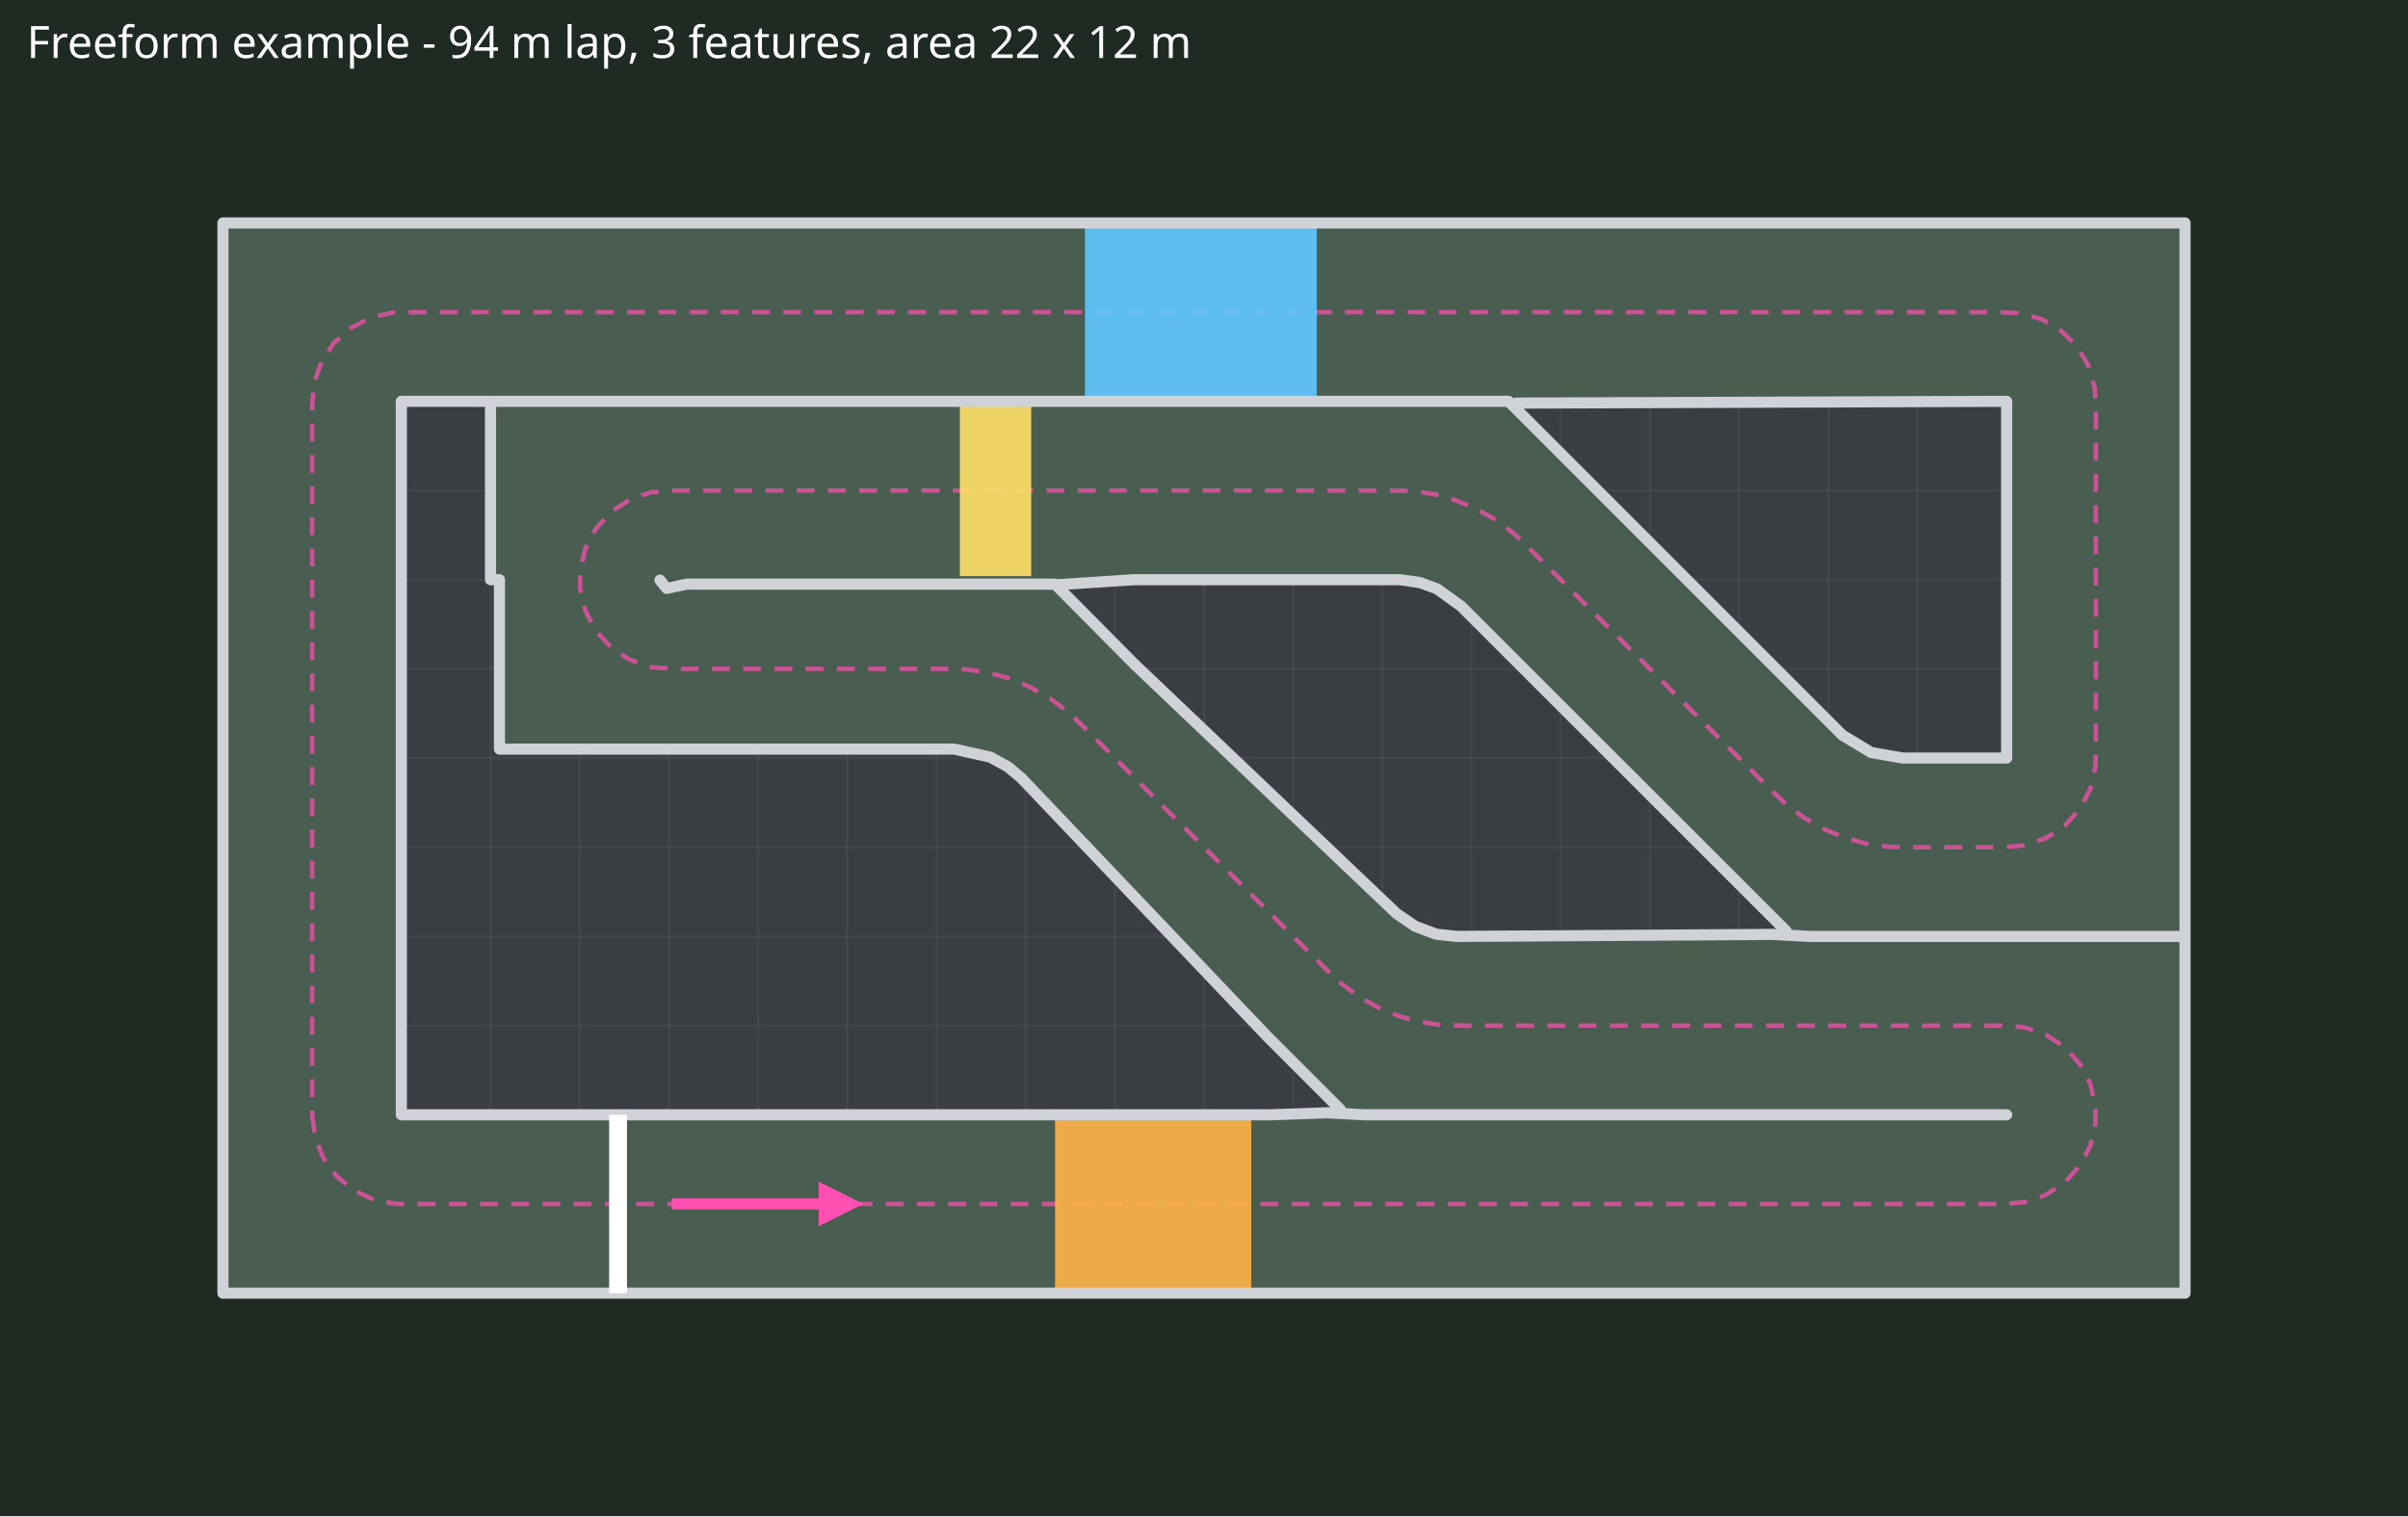
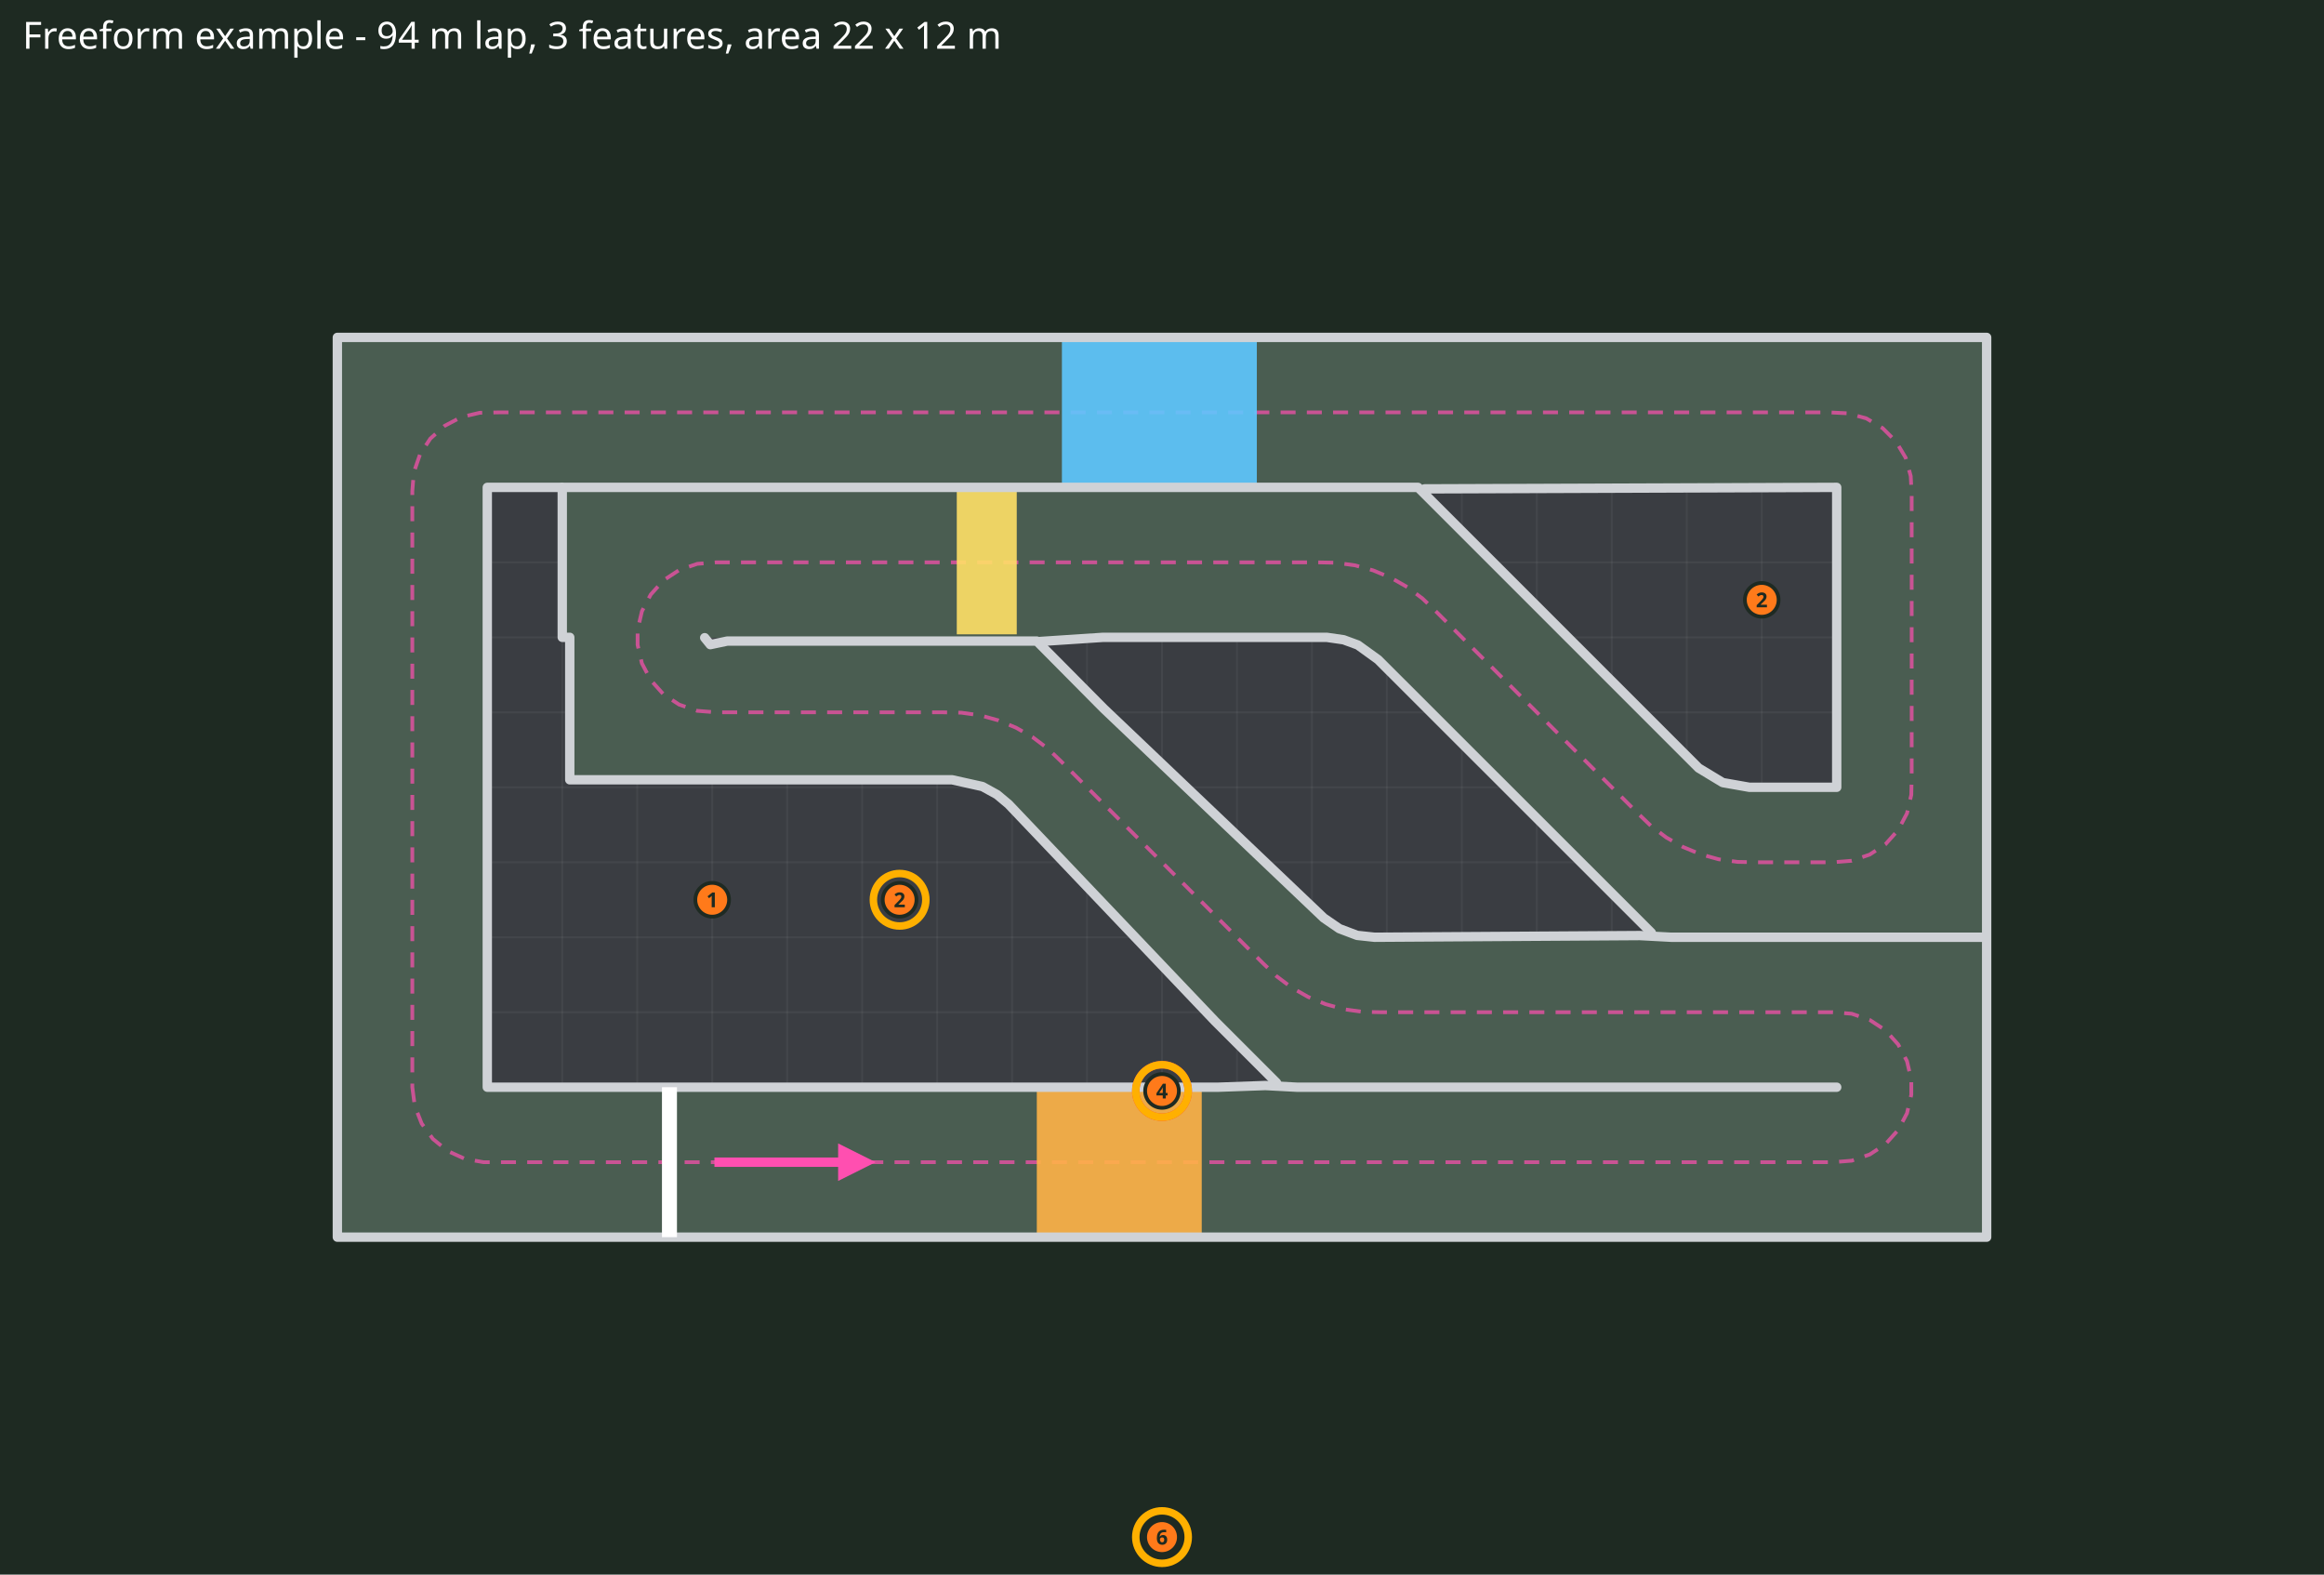
- <svg xmlns="http://www.w3.org/2000/svg" width="1080" height="680" viewBox="0 0 1080 680" font-family="sans-serif">
+ <svg xmlns="http://www.w3.org/2000/svg" width="1240" height="840" viewBox="0 0 1240 840" font-family="sans-serif">
  <defs>
    <marker id="a" viewBox="0 0 10 10" refX="5" refY="5" markerWidth="4" markerHeight="4" orient="auto">
      <path d="M0,0 L10,5 L0,10 z" fill="#ff4fb0" />
    </marker>
  </defs>
  <rect width="100%" height="100%" fill="#1e2a22" />
-   <rect x="100.0" y="100.0" width="880.0" height="480.0" fill="#3a3d42" stroke="#888" stroke-width="2" />
-   <line x1="100.0" y1="100.0" x2="100.0" y2="580.0" stroke="#ffffff" stroke-opacity="0.05" />
-   <line x1="140.0" y1="100.0" x2="140.0" y2="580.0" stroke="#ffffff" stroke-opacity="0.05" />
-   <line x1="180.0" y1="100.0" x2="180.0" y2="580.0" stroke="#ffffff" stroke-opacity="0.05" />
-   <line x1="220.0" y1="100.0" x2="220.0" y2="580.0" stroke="#ffffff" stroke-opacity="0.05" />
-   <line x1="260.0" y1="100.0" x2="260.0" y2="580.0" stroke="#ffffff" stroke-opacity="0.05" />
-   <line x1="300.0" y1="100.0" x2="300.0" y2="580.0" stroke="#ffffff" stroke-opacity="0.05" />
-   <line x1="340.0" y1="100.0" x2="340.0" y2="580.0" stroke="#ffffff" stroke-opacity="0.05" />
-   <line x1="380.0" y1="100.0" x2="380.0" y2="580.0" stroke="#ffffff" stroke-opacity="0.05" />
-   <line x1="420.0" y1="100.0" x2="420.0" y2="580.0" stroke="#ffffff" stroke-opacity="0.05" />
-   <line x1="460.0" y1="100.0" x2="460.0" y2="580.0" stroke="#ffffff" stroke-opacity="0.05" />
-   <line x1="500.0" y1="100.0" x2="500.0" y2="580.0" stroke="#ffffff" stroke-opacity="0.05" />
-   <line x1="540.0" y1="100.0" x2="540.0" y2="580.0" stroke="#ffffff" stroke-opacity="0.05" />
-   <line x1="580.0" y1="100.0" x2="580.0" y2="580.0" stroke="#ffffff" stroke-opacity="0.05" />
-   <line x1="620.0" y1="100.0" x2="620.0" y2="580.0" stroke="#ffffff" stroke-opacity="0.05" />
-   <line x1="660.0" y1="100.0" x2="660.0" y2="580.0" stroke="#ffffff" stroke-opacity="0.05" />
-   <line x1="700.0" y1="100.0" x2="700.0" y2="580.0" stroke="#ffffff" stroke-opacity="0.05" />
-   <line x1="740.0" y1="100.0" x2="740.0" y2="580.0" stroke="#ffffff" stroke-opacity="0.05" />
-   <line x1="780.0" y1="100.0" x2="780.0" y2="580.0" stroke="#ffffff" stroke-opacity="0.05" />
-   <line x1="820.0" y1="100.0" x2="820.0" y2="580.0" stroke="#ffffff" stroke-opacity="0.05" />
-   <line x1="860.0" y1="100.0" x2="860.0" y2="580.0" stroke="#ffffff" stroke-opacity="0.05" />
-   <line x1="900.0" y1="100.0" x2="900.0" y2="580.0" stroke="#ffffff" stroke-opacity="0.05" />
-   <line x1="940.0" y1="100.0" x2="940.0" y2="580.0" stroke="#ffffff" stroke-opacity="0.05" />
-   <line x1="980.0" y1="100.0" x2="980.0" y2="580.0" stroke="#ffffff" stroke-opacity="0.05" />
-   <line x1="100.0" y1="580.0" x2="980.0" y2="580.0" stroke="#ffffff" stroke-opacity="0.05" />
-   <line x1="100.0" y1="540.0" x2="980.0" y2="540.0" stroke="#ffffff" stroke-opacity="0.05" />
-   <line x1="100.0" y1="500.0" x2="980.0" y2="500.0" stroke="#ffffff" stroke-opacity="0.05" />
-   <line x1="100.0" y1="460.0" x2="980.0" y2="460.0" stroke="#ffffff" stroke-opacity="0.05" />
-   <line x1="100.0" y1="420.0" x2="980.0" y2="420.0" stroke="#ffffff" stroke-opacity="0.05" />
-   <line x1="100.0" y1="380.0" x2="980.0" y2="380.0" stroke="#ffffff" stroke-opacity="0.05" />
-   <line x1="100.0" y1="340.0" x2="980.0" y2="340.0" stroke="#ffffff" stroke-opacity="0.05" />
-   <line x1="100.0" y1="300.0" x2="980.0" y2="300.0" stroke="#ffffff" stroke-opacity="0.05" />
-   <line x1="100.0" y1="260.0" x2="980.0" y2="260.0" stroke="#ffffff" stroke-opacity="0.05" />
-   <line x1="100.0" y1="220.0" x2="980.0" y2="220.0" stroke="#ffffff" stroke-opacity="0.05" />
-   <line x1="100.0" y1="180.0" x2="980.0" y2="180.0" stroke="#ffffff" stroke-opacity="0.05" />
-   <line x1="100.0" y1="140.0" x2="980.0" y2="140.0" stroke="#ffffff" stroke-opacity="0.05" />
-   <line x1="100.0" y1="100.0" x2="980.0" y2="100.0" stroke="#ffffff" stroke-opacity="0.05" />
-   <path d="M 100.0,500.0 L 100.0,580.0 L 980.0,580.0 L 980.0,420.0 L 653.4,420.0 L 644.1,419.0 L 634.6,415.4 L 626.3,409.7 L 508.9,298.0 L 474.9,264.0 L 299.8,264.0 L 297.1,262.8 L 296.0,260.2 L 626.6,260.0 L 635.9,261.0 L 646.3,265.0 L 654.4,271.0 L 803.4,420.0 L 980.0,420.0 L 980.0,100.0 L 100.0,100.0 Z M 180.0,500.0 L 900.0,500.0 L 603.4,500.0 L 568.3,464.8 L 458.1,349.0 L 452.0,343.9 L 444.2,339.6 L 428.0,336.0 L 224.0,336.0 L 224.0,260.0 L 220.0,260.0 L 220.0,180.0 L 676.6,180.0 L 829.5,332.2 L 838.3,337.2 L 849.1,339.8 L 900.0,340.0 L 900.0,180.0 L 180.0,180.0 Z" fill="#4a5d51" fill-rule="evenodd" />
-   <polygon points="140.0,500.0 141.3,510.0 145.0,519.4 151.0,527.6 158.8,534.0 168.0,538.2 178.0,540.0 188.0,540.0 198.0,540.0 208.0,540.0 218.0,540.0 228.0,540.0 238.0,540.0 248.0,540.0 258.0,540.0 268.0,540.0 278.0,540.0 288.0,540.0 298.0,540.0 308.0,540.0 318.0,540.0 328.0,540.0 338.0,540.0 348.0,540.0 358.0,540.0 368.0,540.0 378.0,540.0 388.0,540.0 398.0,540.0 408.0,540.0 418.0,540.0 428.0,540.0 438.0,540.0 448.0,540.0 458.0,540.0 468.0,540.0 478.0,540.0 488.0,540.0 498.0,540.0 508.0,540.0 518.0,540.0 528.0,540.0 538.0,540.0 548.0,540.0 558.0,540.0 568.0,540.0 578.0,540.0 588.0,540.0 598.0,540.0 608.0,540.0 618.0,540.0 628.0,540.0 638.0,540.0 648.0,540.0 658.0,540.0 668.0,540.0 678.0,540.0 688.0,540.0 698.0,540.0 708.0,540.0 718.0,540.0 728.0,540.0 738.0,540.0 748.0,540.0 758.0,540.0 768.0,540.0 778.0,540.0 788.0,540.0 798.0,540.0 808.0,540.0 818.0,540.0 828.0,540.0 838.0,540.0 848.0,540.0 858.0,540.0 868.0,540.0 878.0,540.0 888.0,540.0 898.0,540.0 908.0,539.2 917.6,535.9 926.0,530.4 932.8,522.8 937.5,513.9 939.8,504.0 939.8,496.0 937.5,486.1 932.8,477.2 926.0,469.6 917.6,464.1 908.0,460.8 898.0,460.0 888.0,460.0 877.9,460.0 867.9,460.0 857.8,460.0 847.8,460.0 837.8,460.0 827.8,460.0 817.7,460.0 807.7,460.0 797.6,460.0 787.6,460.0 777.6,460.0 767.5,460.0 757.5,460.0 747.5,460.0 737.4,460.0 727.4,460.0 717.4,460.0 707.3,460.0 697.3,460.0 687.2,460.0 677.2,460.0 667.2,460.0 657.2,460.0 647.1,459.8 637.0,458.4 627.3,455.7 617.9,451.8 609.1,446.8 601.0,440.7 593.7,433.7 586.6,426.6 579.4,419.4 572.2,412.2 565.1,405.1 557.9,397.9 550.8,390.8 543.6,383.6 536.4,376.4 529.2,369.2 522.1,362.1 514.9,354.9 507.8,347.8 500.6,340.6 493.4,333.4 486.3,326.3 479.0,319.3 470.9,313.2 462.1,308.2 452.7,304.3 443.0,301.6 432.9,300.2 422.8,300.0 412.8,300.0 402.7,300.0 392.6,300.0 382.6,300.0 372.5,300.0 362.4,300.0 352.4,300.0 342.3,300.0 332.2,300.0 322.2,300.0 312.1,300.0 302.0,300.0 292.0,299.2 282.4,295.9 274.0,290.4 267.2,282.8 262.5,273.9 260.2,264.0 260.2,256.0 262.5,246.1 267.2,237.2 274.0,229.6 282.4,224.1 292.0,220.8 302.0,220.0 312.0,220.0 322.0,220.0 332.1,220.0 342.1,220.0 352.1,220.0 362.2,220.0 372.2,220.0 382.2,220.0 392.2,220.0 402.3,220.0 412.3,220.0 422.3,220.0 432.4,220.0 442.4,220.0 452.4,220.0 462.4,220.0 472.4,220.0 482.5,220.0 492.5,220.0 502.5,220.0 512.6,220.0 522.6,220.0 532.6,220.0 542.6,220.0 552.7,220.0 562.7,220.0 572.7,220.0 582.8,220.0 592.8,220.0 602.8,220.0 612.8,220.0 622.8,220.0 632.9,220.2 643.0,221.6 652.7,224.3 662.1,228.2 670.9,233.2 679.0,239.3 686.3,246.3 693.4,253.4 700.6,260.6 707.8,267.8 714.9,274.9 722.1,282.1 729.2,289.2 736.4,296.4 743.6,303.6 750.8,310.8 757.9,317.9 765.1,325.1 772.2,332.2 779.4,339.4 786.6,346.6 793.7,353.7 801.0,360.7 809.1,366.8 817.9,371.8 827.3,375.7 837.0,378.4 847.1,379.8 857.2,380.0 867.4,380.0 877.6,380.0 887.8,380.0 898.0,380.0 908.0,379.2 917.6,375.9 926.0,370.4 932.8,362.8 937.5,353.9 939.8,344.0 940.0,334.0 940.0,324.0 940.0,314.0 940.0,304.0 940.0,294.0 940.0,284.0 940.0,274.0 940.0,264.0 940.0,254.0 940.0,244.0 940.0,234.0 940.0,224.0 940.0,214.0 940.0,204.0 940.0,194.0 940.0,184.0 939.5,174.0 936.8,164.2 931.6,155.5 924.5,148.4 915.8,143.2 906.0,140.5 896.0,140.0 886.0,140.0 876.0,140.0 866.0,140.0 856.0,140.0 846.0,140.0 836.0,140.0 826.0,140.0 816.0,140.0 806.0,140.0 796.0,140.0 786.0,140.0 776.0,140.0 766.0,140.0 756.0,140.0 746.0,140.0 736.0,140.0 726.0,140.0 716.0,140.0 706.0,140.0 696.0,140.0 686.0,140.0 676.0,140.0 666.0,140.0 656.0,140.0 646.0,140.0 636.0,140.0 626.0,140.0 616.0,140.0 606.0,140.0 596.0,140.0 586.0,140.0 576.0,140.0 566.0,140.0 556.0,140.0 546.0,140.0 536.0,140.0 526.0,140.0 516.0,140.0 506.0,140.0 496.0,140.0 486.0,140.0 476.0,140.0 466.0,140.0 456.0,140.0 446.0,140.0 436.0,140.0 426.0,140.0 416.0,140.0 406.0,140.0 396.0,140.0 386.0,140.0 376.0,140.0 366.0,140.0 356.0,140.0 346.0,140.0 336.0,140.0 326.0,140.0 316.0,140.0 306.0,140.0 296.0,140.0 286.0,140.0 276.0,140.0 266.0,140.0 256.0,140.0 246.0,140.0 236.0,140.0 226.0,140.0 216.0,140.0 206.0,140.0 196.0,140.0 186.0,140.0 176.0,140.2 166.1,142.5 157.2,147.2 149.6,154.0 144.1,162.4 140.8,172.0 140.0,182.0 140.0,192.0 140.0,202.0 140.0,212.0 140.0,222.0 140.0,232.0 140.0,242.0 140.0,252.0 140.0,262.0 140.0,272.0 140.0,282.0 140.0,292.0 140.0,302.0 140.0,312.0 140.0,322.0 140.0,332.0 140.0,342.0 140.0,352.0 140.0,362.0 140.0,372.0 140.0,382.0 140.0,392.0 140.0,402.0 140.0,412.0 140.0,422.0 140.0,432.0 140.0,442.0 140.0,452.0 140.0,462.0 140.0,472.0 140.0,482.0 140.0,492.0" fill="none" stroke="#ff4fb0" stroke-width="2" stroke-dasharray="8 6" opacity="0.7" />
-   <polygon points="561.2,501.6 561.2,578.4 473.2,578.4 473.2,501.6" fill="#ffb347" opacity="0.9" />
-   <polygon points="462.5,181.6 462.5,258.4 430.5,258.4 430.5,181.6" fill="#ffe066" opacity="0.9" />
-   <polygon points="486.6,178.4 486.6,101.6 590.6,101.6 590.6,178.4" fill="#5ec8ff" opacity="0.9" />
-   <polyline points="475.2,262.2 508.6,260.0 627.9,260.0 636.9,261.3 644.5,264.1 655.3,271.9 801.1,417.6" fill="none" stroke="#cfd2d6" stroke-width="5" stroke-linejoin="round" stroke-linecap="round" />
-   <polyline points="960.0,420.0 980.0,420.0 980.0,100.0 100.0,100.0 100.0,580.0 980.0,580.0 980.0,420.0 811.7,420.0 794.9,419.1 653.4,420.0 644.1,419.0 634.6,415.4 626.3,409.7 508.9,298.0 473.2,262.0 308.0,262.0 299.0,263.9 296.0,260.2" fill="none" stroke="#cfd2d6" stroke-width="5" stroke-linejoin="round" stroke-linecap="round" />
-   <polyline points="601.1,497.6 568.3,464.8 458.1,349.0 452.0,343.9 444.2,339.6 428.0,336.0 224.0,336.0 224.0,260.0 220.0,260.0 220.0,180.0 676.6,180.0 826.3,329.7 839.2,337.5 853.4,340.0 900.0,340.0 900.0,180.0 680.1,180.8" fill="none" stroke="#cfd2d6" stroke-width="5" stroke-linejoin="round" stroke-linecap="round" />
-   <polyline points="219.6,180.0 180.0,180.0 180.0,500.0 570.0,500.0 595.2,499.1 612.0,500.0 900.0,500.0" fill="none" stroke="#cfd2d6" stroke-width="5" stroke-linejoin="round" stroke-linecap="round" />
-   <line x1="277.2" y1="500.0" x2="277.2" y2="580.0" stroke="#ffffff" stroke-width="8" />
-   <line x1="301.2" y1="540.0" x2="377.2" y2="540.0" stroke="#ff4fb0" stroke-width="5" marker-end="url(#a)" />
+   <rect x="180.0" y="180.0" width="880.0" height="480.0" fill="#3a3d42" stroke="#888" stroke-width="2" />
+   <line x1="180.0" y1="180.0" x2="180.0" y2="660.0" stroke="#ffffff" stroke-opacity="0.05" />
+   <line x1="220.0" y1="180.0" x2="220.0" y2="660.0" stroke="#ffffff" stroke-opacity="0.05" />
+   <line x1="260.0" y1="180.0" x2="260.0" y2="660.0" stroke="#ffffff" stroke-opacity="0.05" />
+   <line x1="300.0" y1="180.0" x2="300.0" y2="660.0" stroke="#ffffff" stroke-opacity="0.05" />
+   <line x1="340.0" y1="180.0" x2="340.0" y2="660.0" stroke="#ffffff" stroke-opacity="0.05" />
+   <line x1="380.0" y1="180.0" x2="380.0" y2="660.0" stroke="#ffffff" stroke-opacity="0.05" />
+   <line x1="420.0" y1="180.0" x2="420.0" y2="660.0" stroke="#ffffff" stroke-opacity="0.05" />
+   <line x1="460.0" y1="180.0" x2="460.0" y2="660.0" stroke="#ffffff" stroke-opacity="0.05" />
+   <line x1="500.0" y1="180.0" x2="500.0" y2="660.0" stroke="#ffffff" stroke-opacity="0.05" />
+   <line x1="540.0" y1="180.0" x2="540.0" y2="660.0" stroke="#ffffff" stroke-opacity="0.05" />
+   <line x1="580.0" y1="180.0" x2="580.0" y2="660.0" stroke="#ffffff" stroke-opacity="0.05" />
+   <line x1="620.0" y1="180.0" x2="620.0" y2="660.0" stroke="#ffffff" stroke-opacity="0.05" />
+   <line x1="660.0" y1="180.0" x2="660.0" y2="660.0" stroke="#ffffff" stroke-opacity="0.05" />
+   <line x1="700.0" y1="180.0" x2="700.0" y2="660.0" stroke="#ffffff" stroke-opacity="0.05" />
+   <line x1="740.0" y1="180.0" x2="740.0" y2="660.0" stroke="#ffffff" stroke-opacity="0.05" />
+   <line x1="780.0" y1="180.0" x2="780.0" y2="660.0" stroke="#ffffff" stroke-opacity="0.05" />
+   <line x1="820.0" y1="180.0" x2="820.0" y2="660.0" stroke="#ffffff" stroke-opacity="0.05" />
+   <line x1="860.0" y1="180.0" x2="860.0" y2="660.0" stroke="#ffffff" stroke-opacity="0.05" />
+   <line x1="900.0" y1="180.0" x2="900.0" y2="660.0" stroke="#ffffff" stroke-opacity="0.05" />
+   <line x1="940.0" y1="180.0" x2="940.0" y2="660.0" stroke="#ffffff" stroke-opacity="0.05" />
+   <line x1="980.0" y1="180.0" x2="980.0" y2="660.0" stroke="#ffffff" stroke-opacity="0.05" />
+   <line x1="1020.0" y1="180.0" x2="1020.0" y2="660.0" stroke="#ffffff" stroke-opacity="0.05" />
+   <line x1="1060.0" y1="180.0" x2="1060.0" y2="660.0" stroke="#ffffff" stroke-opacity="0.05" />
+   <line x1="180.0" y1="660.0" x2="1060.0" y2="660.0" stroke="#ffffff" stroke-opacity="0.05" />
+   <line x1="180.0" y1="620.0" x2="1060.0" y2="620.0" stroke="#ffffff" stroke-opacity="0.05" />
+   <line x1="180.0" y1="580.0" x2="1060.0" y2="580.0" stroke="#ffffff" stroke-opacity="0.05" />
+   <line x1="180.0" y1="540.0" x2="1060.0" y2="540.0" stroke="#ffffff" stroke-opacity="0.05" />
+   <line x1="180.0" y1="500.0" x2="1060.0" y2="500.0" stroke="#ffffff" stroke-opacity="0.05" />
+   <line x1="180.0" y1="460.0" x2="1060.0" y2="460.0" stroke="#ffffff" stroke-opacity="0.05" />
+   <line x1="180.0" y1="420.0" x2="1060.0" y2="420.0" stroke="#ffffff" stroke-opacity="0.05" />
+   <line x1="180.0" y1="380.0" x2="1060.0" y2="380.0" stroke="#ffffff" stroke-opacity="0.05" />
+   <line x1="180.0" y1="340.0" x2="1060.0" y2="340.0" stroke="#ffffff" stroke-opacity="0.05" />
+   <line x1="180.0" y1="300.0" x2="1060.0" y2="300.0" stroke="#ffffff" stroke-opacity="0.05" />
+   <line x1="180.0" y1="260.0" x2="1060.0" y2="260.0" stroke="#ffffff" stroke-opacity="0.05" />
+   <line x1="180.0" y1="220.0" x2="1060.0" y2="220.0" stroke="#ffffff" stroke-opacity="0.05" />
+   <line x1="180.0" y1="180.0" x2="1060.0" y2="180.0" stroke="#ffffff" stroke-opacity="0.05" />
+   <path d="M 180.0,580.0 L 180.0,660.0 L 1060.0,660.0 L 1060.0,500.0 L 733.4,500.0 L 724.1,499.0 L 714.6,495.4 L 706.3,489.7 L 588.9,378.0 L 554.9,344.0 L 379.8,344.0 L 377.1,342.8 L 376.0,340.2 L 706.6,340.0 L 715.9,341.0 L 726.3,345.0 L 734.4,351.0 L 883.4,500.0 L 1060.0,500.0 L 1060.0,180.0 L 180.0,180.0 Z M 260.0,580.0 L 980.0,580.0 L 683.4,580.0 L 648.3,544.8 L 538.1,429.0 L 532.0,423.9 L 524.2,419.6 L 508.0,416.0 L 304.0,416.0 L 304.0,340.0 L 300.0,340.0 L 300.0,260.0 L 756.6,260.0 L 909.5,412.2 L 918.3,417.2 L 929.1,419.8 L 980.0,420.0 L 980.0,260.0 L 260.0,260.0 Z" fill="#4a5d51" fill-rule="evenodd" />
+   <polygon points="220.0,580.0 221.3,590.0 225.0,599.4 231.0,607.6 238.8,614.0 248.0,618.2 258.0,620.0 268.0,620.0 278.0,620.0 288.0,620.0 298.0,620.0 308.0,620.0 318.0,620.0 328.0,620.0 338.0,620.0 348.0,620.0 358.0,620.0 368.0,620.0 378.0,620.0 388.0,620.0 398.0,620.0 408.0,620.0 418.0,620.0 428.0,620.0 438.0,620.0 448.0,620.0 458.0,620.0 468.0,620.0 478.0,620.0 488.0,620.0 498.0,620.0 508.0,620.0 518.0,620.0 528.0,620.0 538.0,620.0 548.0,620.0 558.0,620.0 568.0,620.0 578.0,620.0 588.0,620.0 598.0,620.0 608.0,620.0 618.0,620.0 628.0,620.0 638.0,620.0 648.0,620.0 658.0,620.0 668.0,620.0 678.0,620.0 688.0,620.0 698.0,620.0 708.0,620.0 718.0,620.0 728.0,620.0 738.0,620.0 748.0,620.0 758.0,620.0 768.0,620.0 778.0,620.0 788.0,620.0 798.0,620.0 808.0,620.0 818.0,620.0 828.0,620.0 838.0,620.0 848.0,620.0 858.0,620.0 868.0,620.0 878.0,620.0 888.0,620.0 898.0,620.0 908.0,620.0 918.0,620.0 928.0,620.0 938.0,620.0 948.0,620.0 958.0,620.0 968.0,620.0 978.0,620.0 988.0,619.2 997.6,615.9 1006.0,610.4 1012.8,602.8 1017.5,593.9 1019.8,584.0 1019.8,576.0 1017.5,566.1 1012.8,557.2 1006.0,549.6 997.6,544.1 988.0,540.8 978.0,540.0 968.0,540.0 957.9,540.0 947.9,540.0 937.8,540.0 927.8,540.0 917.8,540.0 907.8,540.0 897.7,540.0 887.7,540.0 877.6,540.0 867.6,540.0 857.6,540.0 847.5,540.0 837.5,540.0 827.5,540.0 817.4,540.0 807.4,540.0 797.4,540.0 787.3,540.0 777.3,540.0 767.2,540.0 757.2,540.0 747.2,540.0 737.2,540.0 727.1,539.8 717.0,538.4 707.3,535.7 697.9,531.8 689.1,526.8 681.0,520.7 673.7,513.7 666.6,506.6 659.4,499.4 652.2,492.2 645.1,485.1 637.9,477.9 630.8,470.8 623.6,463.6 616.4,456.4 609.2,449.2 602.1,442.1 594.9,434.9 587.8,427.8 580.6,420.6 573.4,413.4 566.3,406.3 559.0,399.3 550.9,393.2 542.1,388.2 532.7,384.3 523.0,381.6 512.9,380.2 502.8,380.0 492.8,380.0 482.7,380.0 472.6,380.0 462.6,380.0 452.5,380.0 442.4,380.0 432.4,380.0 422.3,380.0 412.2,380.0 402.2,380.0 392.1,380.0 382.0,380.0 372.0,379.2 362.4,375.9 354.0,370.4 347.2,362.8 342.5,353.9 340.2,344.0 340.2,336.0 342.5,326.1 347.2,317.2 354.0,309.6 362.4,304.1 372.0,300.8 382.0,300.0 392.0,300.0 402.0,300.0 412.1,300.0 422.1,300.0 432.1,300.0 442.2,300.0 452.2,300.0 462.2,300.0 472.2,300.0 482.3,300.0 492.3,300.0 502.3,300.0 512.4,300.0 522.4,300.0 532.4,300.0 542.4,300.0 552.4,300.0 562.5,300.0 572.5,300.0 582.5,300.0 592.6,300.0 602.6,300.0 612.6,300.0 622.6,300.0 632.7,300.0 642.7,300.0 652.7,300.0 662.8,300.0 672.8,300.0 682.8,300.0 692.8,300.0 702.8,300.0 712.9,300.2 723.0,301.6 732.7,304.3 742.1,308.2 750.9,313.2 759.0,319.3 766.3,326.3 773.4,333.4 780.6,340.6 787.8,347.8 794.9,354.9 802.1,362.1 809.2,369.2 816.4,376.4 823.6,383.6 830.8,390.8 837.9,397.9 845.1,405.1 852.2,412.2 859.4,419.4 866.6,426.6 873.7,433.7 881.0,440.7 889.1,446.8 897.9,451.8 907.3,455.7 917.0,458.4 927.1,459.8 937.2,460.0 947.4,460.0 957.6,460.0 967.8,460.0 978.0,460.0 988.0,459.2 997.6,455.9 1006.0,450.4 1012.8,442.8 1017.5,433.9 1019.8,424.0 1020.0,414.0 1020.0,404.0 1020.0,394.0 1020.0,384.0 1020.0,374.0 1020.0,364.0 1020.0,354.0 1020.0,344.0 1020.0,334.0 1020.0,324.0 1020.0,314.0 1020.0,304.0 1020.0,294.0 1020.0,284.0 1020.0,274.0 1020.0,264.0 1019.5,254.0 1016.8,244.2 1011.6,235.5 1004.5,228.4 995.8,223.2 986.0,220.5 976.0,220.0 966.0,220.0 956.0,220.0 946.0,220.0 936.0,220.0 926.0,220.0 916.0,220.0 906.0,220.0 896.0,220.0 886.0,220.0 876.0,220.0 866.0,220.0 856.0,220.0 846.0,220.0 836.0,220.0 826.0,220.0 816.0,220.0 806.0,220.0 796.0,220.0 786.0,220.0 776.0,220.0 766.0,220.0 756.0,220.0 746.0,220.0 736.0,220.0 726.0,220.0 716.0,220.0 706.0,220.0 696.0,220.0 686.0,220.0 676.0,220.0 666.0,220.0 656.0,220.0 646.0,220.0 636.0,220.0 626.0,220.0 616.0,220.0 606.0,220.0 596.0,220.0 586.0,220.0 576.0,220.0 566.0,220.0 556.0,220.0 546.0,220.0 536.0,220.0 526.0,220.0 516.0,220.0 506.0,220.0 496.0,220.0 486.0,220.0 476.0,220.0 466.0,220.0 456.0,220.0 446.0,220.0 436.0,220.0 426.0,220.0 416.0,220.0 406.0,220.0 396.0,220.0 386.0,220.0 376.0,220.0 366.0,220.0 356.0,220.0 346.0,220.0 336.0,220.0 326.0,220.0 316.0,220.0 306.0,220.0 296.0,220.0 286.0,220.0 276.0,220.0 266.0,220.0 256.0,220.2 246.1,222.5 237.2,227.2 229.6,234.0 224.1,242.4 220.8,252.0 220.0,262.0 220.0,272.0 220.0,282.0 220.0,292.0 220.0,302.0 220.0,312.0 220.0,322.0 220.0,332.0 220.0,342.0 220.0,352.0 220.0,362.0 220.0,372.0 220.0,382.0 220.0,392.0 220.0,402.0 220.0,412.0 220.0,422.0 220.0,432.0 220.0,442.0 220.0,452.0 220.0,462.0 220.0,472.0 220.0,482.0 220.0,492.0 220.0,502.0 220.0,512.0 220.0,522.0 220.0,532.0 220.0,542.0 220.0,552.0 220.0,562.0 220.0,572.0" fill="none" stroke="#ff4fb0" stroke-width="2" stroke-dasharray="8 6" opacity="0.7" />
+   <polygon points="641.2,581.6 641.2,658.4 553.2,658.4 553.2,581.6" fill="#ffb347" opacity="0.9" />
+   <polygon points="542.5,261.6 542.5,338.4 510.5,338.4 510.5,261.6" fill="#ffe066" opacity="0.9" />
+   <polygon points="566.6,258.4 566.6,181.6 670.6,181.6 670.6,258.4" fill="#5ec8ff" opacity="0.9" />
+   <polyline points="555.2,342.2 588.6,340.0 707.9,340.0 716.9,341.3 724.5,344.1 735.3,351.9 881.1,497.6" fill="none" stroke="#cfd2d6" stroke-width="5" stroke-linejoin="round" stroke-linecap="round" />
+   <polyline points="1040.0,500.0 1060.0,500.0 1060.0,180.0 180.0,180.0 180.0,660.0 1060.0,660.0 1060.0,500.0 891.7,500.0 874.9,499.1 733.4,500.0 724.1,499.0 714.6,495.4 706.3,489.7 588.9,378.0 553.2,342.0 388.0,342.0 379.0,343.9 376.0,340.2" fill="none" stroke="#cfd2d6" stroke-width="5" stroke-linejoin="round" stroke-linecap="round" />
+   <polyline points="681.1,577.6 648.3,544.8 538.1,429.0 532.0,423.9 524.2,419.6 508.0,416.0 304.0,416.0 304.0,340.0 300.0,340.0 300.0,260.0 756.6,260.0 906.3,409.7 919.2,417.5 933.4,420.0 980.0,420.0 980.0,260.0 760.1,260.8" fill="none" stroke="#cfd2d6" stroke-width="5" stroke-linejoin="round" stroke-linecap="round" />
+   <polyline points="299.6,260.0 260.0,260.0 260.0,580.0 650.0,580.0 675.2,579.1 692.0,580.0 980.0,580.0" fill="none" stroke="#cfd2d6" stroke-width="5" stroke-linejoin="round" stroke-linecap="round" />
+   <line x1="357.2" y1="580.0" x2="357.2" y2="660.0" stroke="#ffffff" stroke-width="8" />
+   <line x1="381.2" y1="620.0" x2="457.2" y2="620.0" stroke="#ff4fb0" stroke-width="5" marker-end="url(#a)" />
+   <circle cx="380.0" cy="480.0" r="9" fill="#ff7a1a" stroke="#1e2a22" stroke-width="2" />
+   <text x="380.0" y="484.0" fill="#1e2a22" font-size="11" font-weight="bold" text-anchor="middle">1</text>
+   <circle cx="940.0" cy="320.0" r="9" fill="#ff7a1a" stroke="#1e2a22" stroke-width="2" />
+   <text x="940.0" y="324.0" fill="#1e2a22" font-size="11" font-weight="bold" text-anchor="middle">2</text>
+   <circle cx="480.0" cy="480.0" r="9" fill="#ff7a1a" stroke="#1e2a22" stroke-width="2" />
+   <text x="480.0" y="484.0" fill="#1e2a22" font-size="11" font-weight="bold" text-anchor="middle">2</text>
+   <circle cx="620.0" cy="582.0" r="9" fill="#ff7a1a" stroke="#1e2a22" stroke-width="2" />
+   <text x="620.0" y="586.0" fill="#1e2a22" font-size="11" font-weight="bold" text-anchor="middle">4</text>
+   <circle cx="620.0" cy="820.0" r="9" fill="#ff7a1a" stroke="#1e2a22" stroke-width="2" />
+   <text x="620.0" y="824.0" fill="#1e2a22" font-size="11" font-weight="bold" text-anchor="middle">6</text>
+   <circle cx="620.0" cy="582.0" r="14" fill="none" stroke="#ff4040" stroke-width="4" />
+   <circle cx="480.0" cy="480.0" r="14" fill="none" stroke="#ffb000" stroke-width="4" />
+   <circle cx="620.0" cy="582.0" r="14" fill="none" stroke="#ffb000" stroke-width="4" />
+   <circle cx="620.0" cy="820.0" r="14" fill="none" stroke="#ffb000" stroke-width="4" />
  <text x="12" y="26" fill="#fff" font-size="20">Freeform example  -  94 m lap, 3 features, area 22 x 12 m</text>
</svg>
